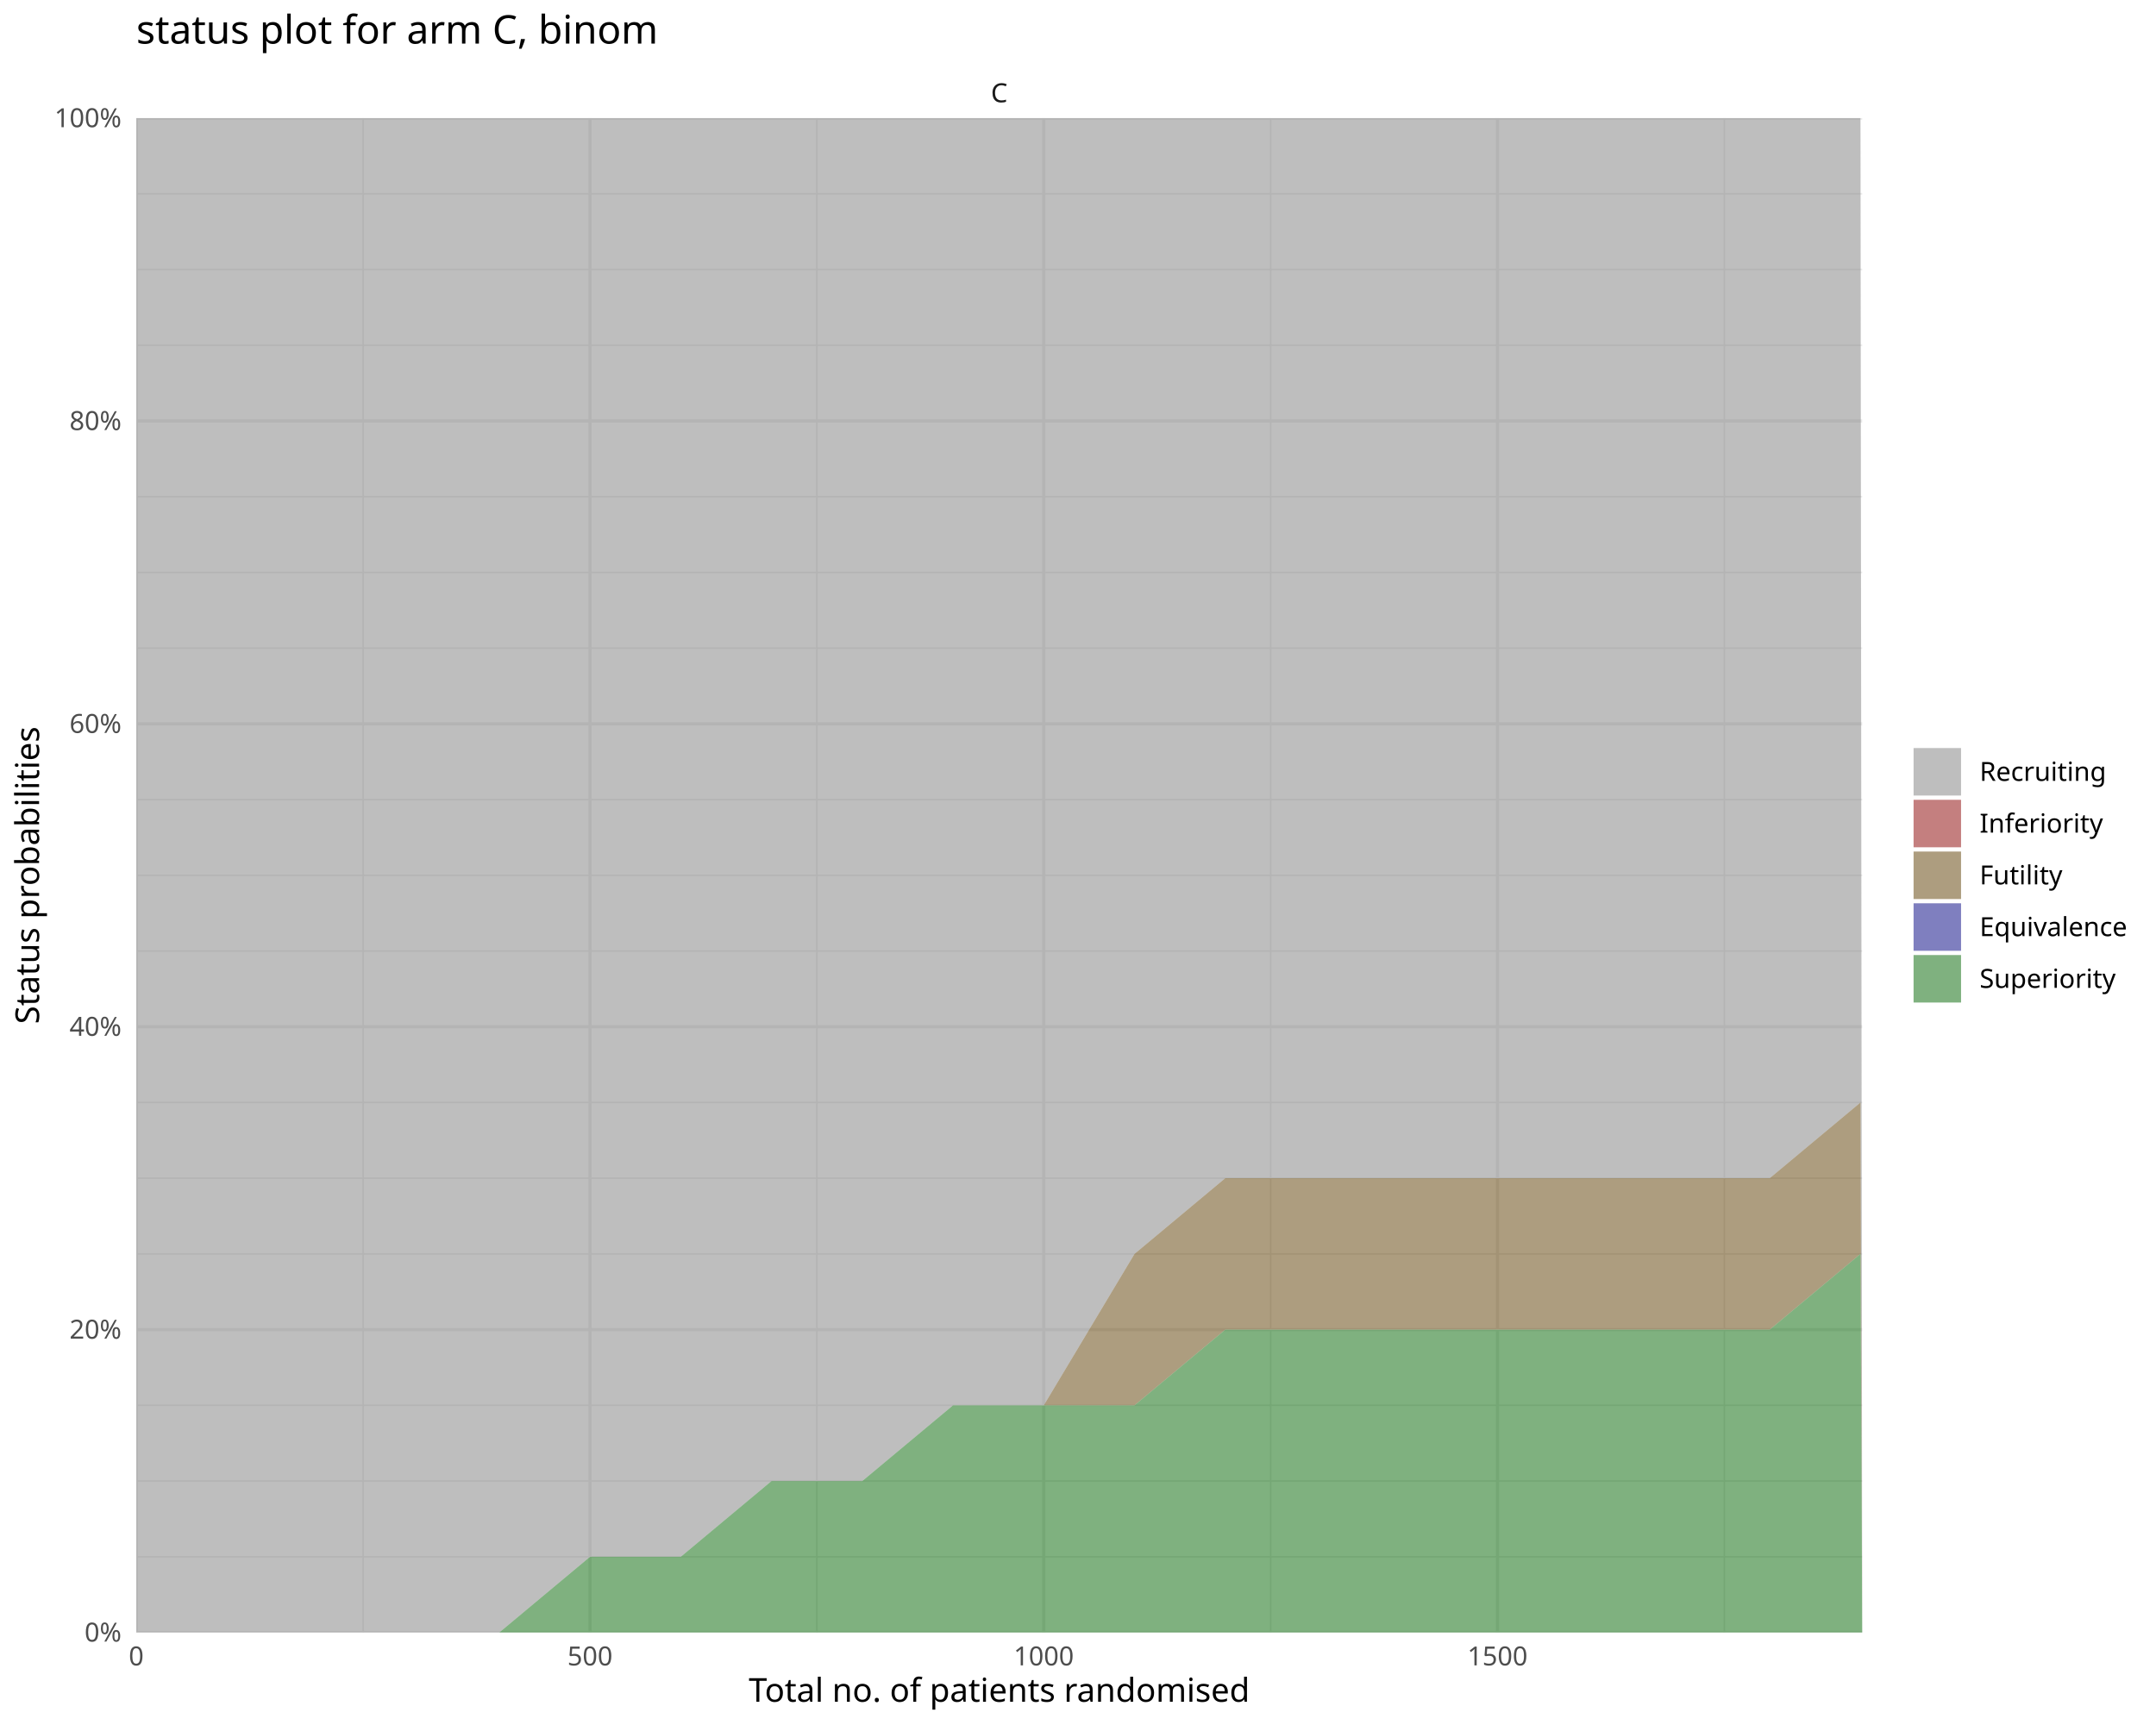
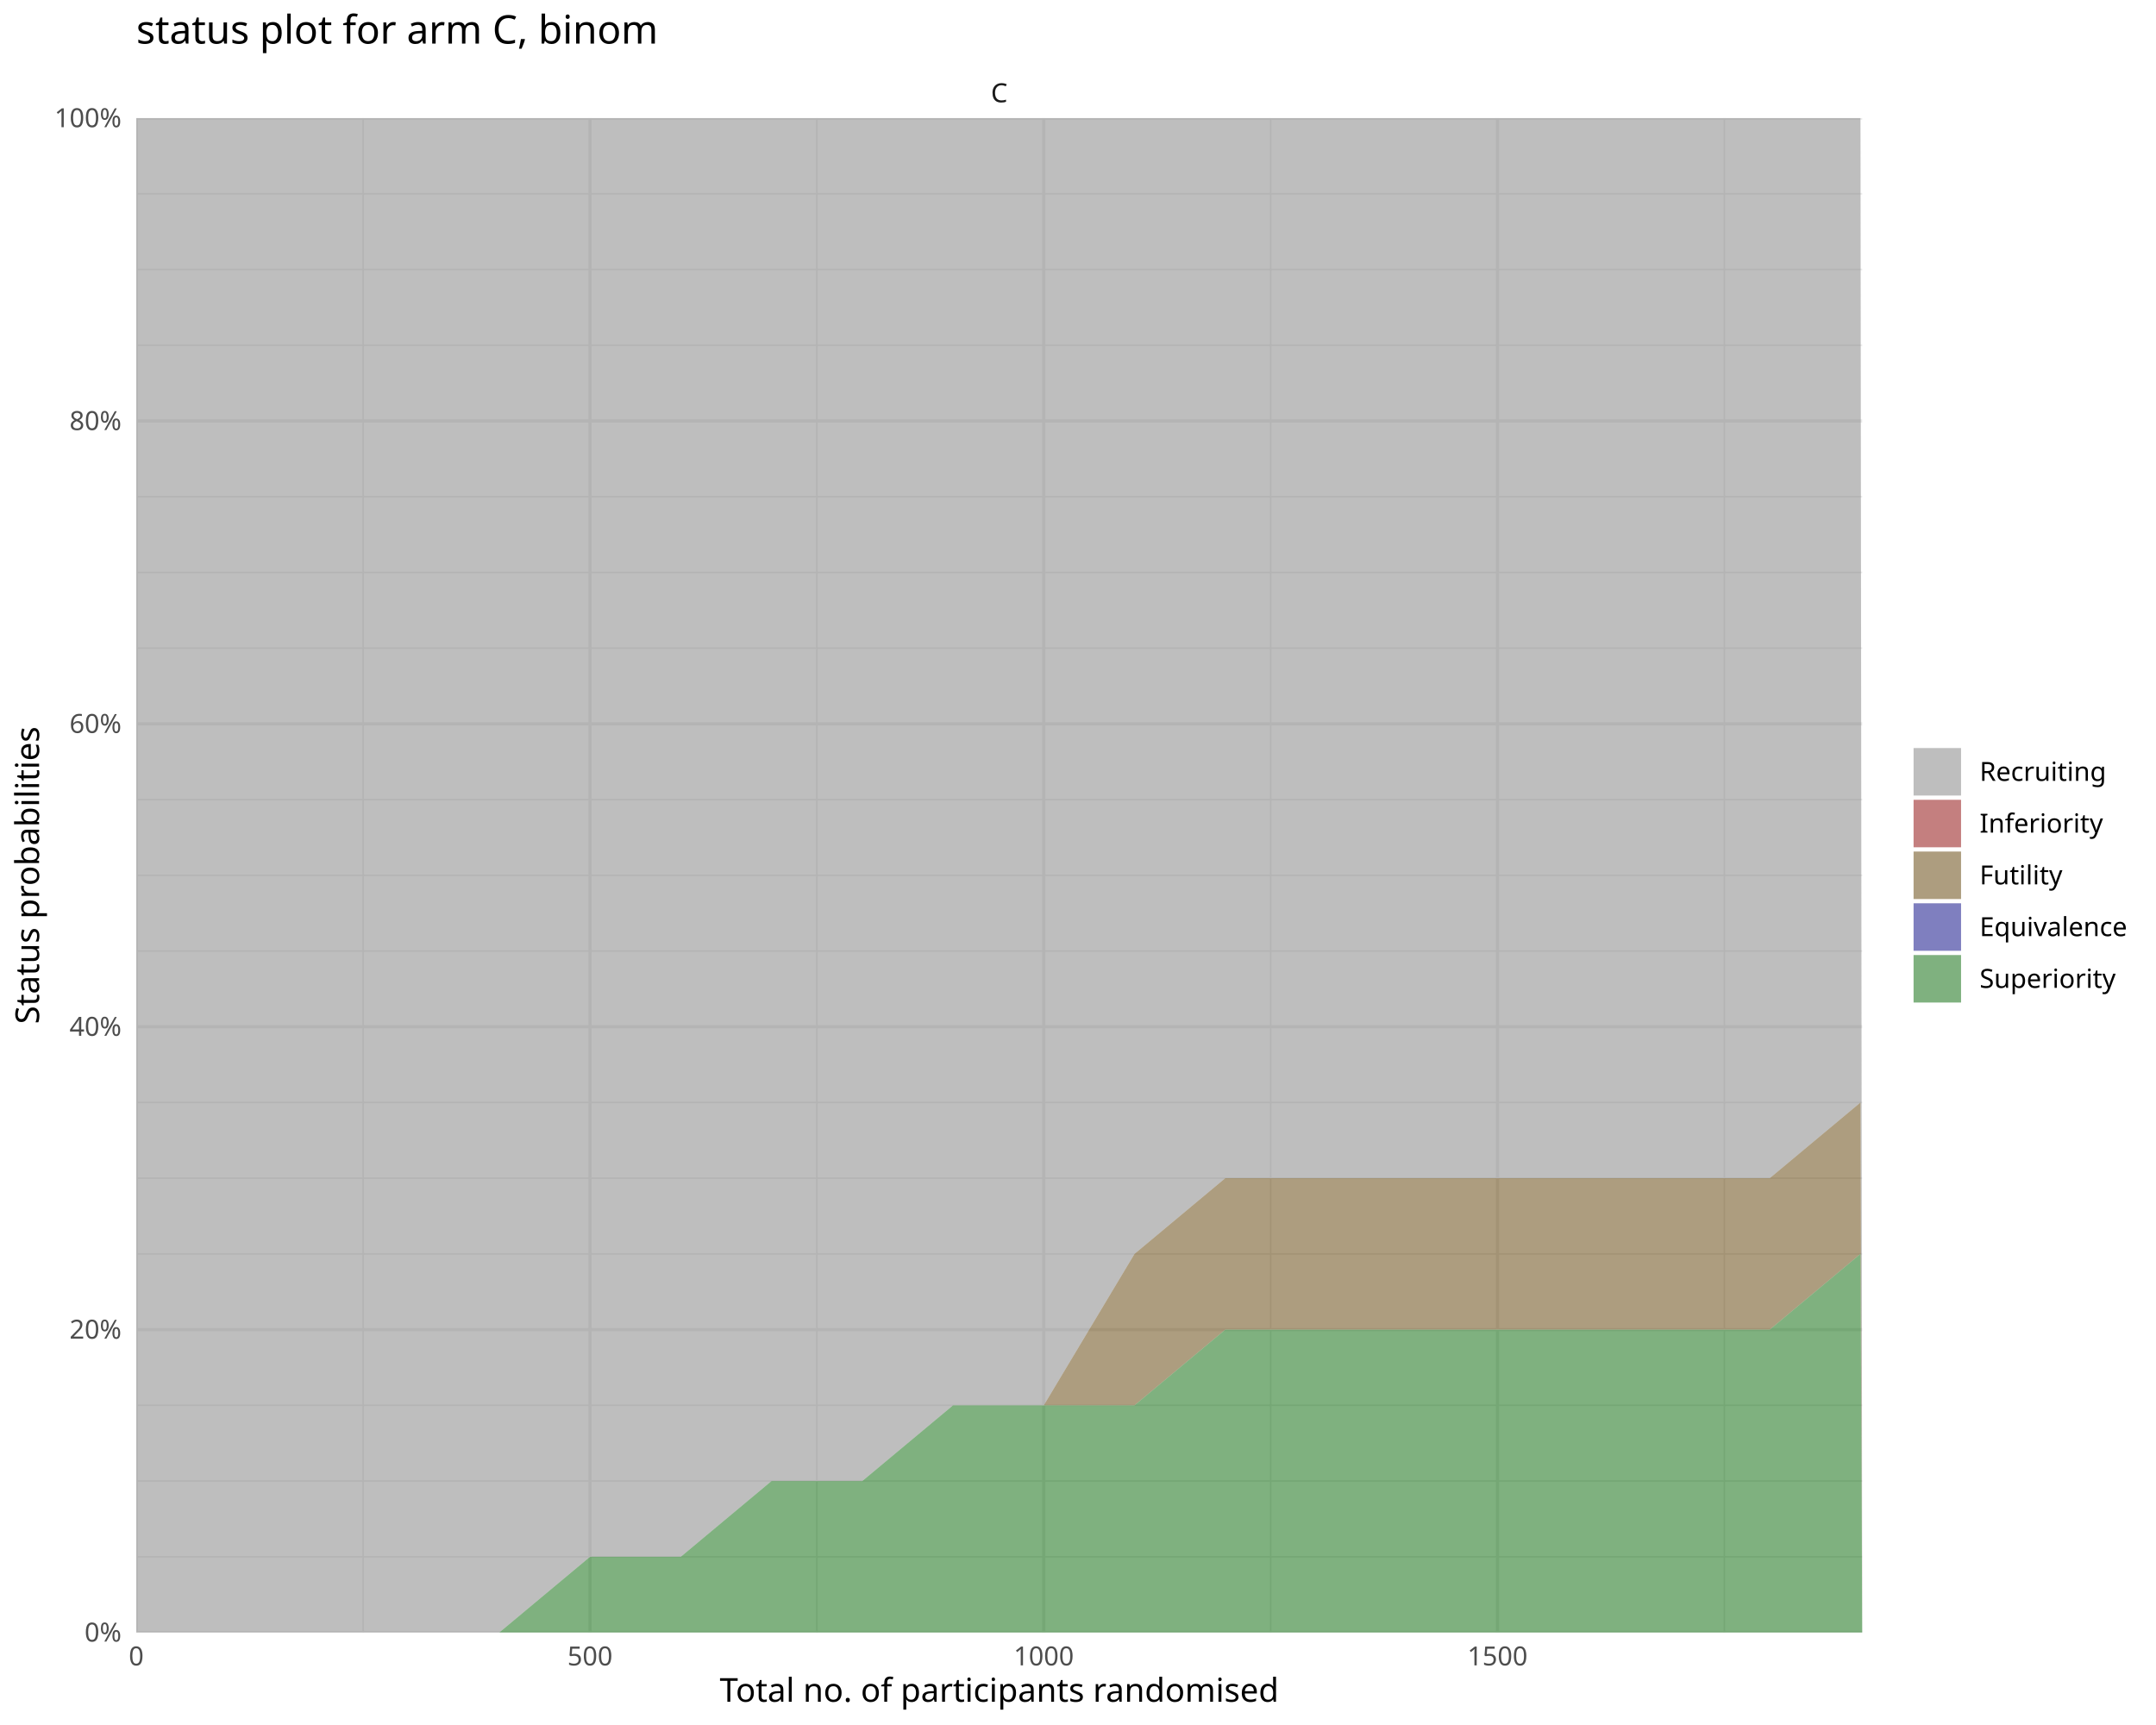
<svg xmlns="http://www.w3.org/2000/svg" class="svglite" data-engine-version="2.0" width="720.00pt" height="576.00pt" viewBox="0 0 720.00 576.00">
  <defs>
    <style type="text/css">
    .svglite line, .svglite polyline, .svglite polygon, .svglite path, .svglite rect, .svglite circle {
      fill: none;
      stroke: #000000;
      stroke-linecap: round;
      stroke-linejoin: round;
      stroke-miterlimit: 10.00;
    }
  </style>
  </defs>
  <rect width="100%" height="100%" style="stroke: none; fill: #FFFFFF;" />
  <defs>
    <clipPath id="cpMC4wMHw3MjAuMDB8MC4wMHw1NzYuMDA=">
      <rect x="0.00" y="0.00" width="720.00" height="576.00" />
    </clipPath>
  </defs>
  <g clip-path="url(#cpMC4wMHw3MjAuMDB8MC4wMHw1NzYuMDA=)">
    <rect x="0.00" y="0.00" width="720.00" height="576.00" style="stroke-width: 1.07; stroke: none; fill: #FFFFFF;" />
  </g>
  <defs>
    <clipPath id="cpNDUuNTF8NjIxLjg5fDM5LjQzfDU0NS4xMQ==">
      <rect x="45.51" y="39.43" width="576.38" height="505.68" />
    </clipPath>
  </defs>
  <g clip-path="url(#cpNDUuNTF8NjIxLjg5fDM5LjQzfDU0NS4xMQ==)">
    <polyline points="45.51,519.83 621.89,519.83 " style="stroke-width: 0.53; stroke: #EBEBEB; stroke-linecap: butt;" />
    <polyline points="45.51,494.54 621.89,494.54 " style="stroke-width: 0.53; stroke: #EBEBEB; stroke-linecap: butt;" />
    <polyline points="45.51,469.26 621.89,469.26 " style="stroke-width: 0.53; stroke: #EBEBEB; stroke-linecap: butt;" />
    <polyline points="45.51,418.69 621.89,418.69 " style="stroke-width: 0.53; stroke: #EBEBEB; stroke-linecap: butt;" />
    <polyline points="45.51,393.41 621.89,393.41 " style="stroke-width: 0.53; stroke: #EBEBEB; stroke-linecap: butt;" />
    <polyline points="45.51,368.12 621.89,368.12 " style="stroke-width: 0.53; stroke: #EBEBEB; stroke-linecap: butt;" />
    <polyline points="45.51,317.56 621.89,317.56 " style="stroke-width: 0.53; stroke: #EBEBEB; stroke-linecap: butt;" />
    <polyline points="45.51,292.27 621.89,292.27 " style="stroke-width: 0.53; stroke: #EBEBEB; stroke-linecap: butt;" />
    <polyline points="45.51,266.99 621.89,266.99 " style="stroke-width: 0.53; stroke: #EBEBEB; stroke-linecap: butt;" />
    <polyline points="45.51,216.42 621.89,216.42 " style="stroke-width: 0.53; stroke: #EBEBEB; stroke-linecap: butt;" />
    <polyline points="45.51,191.14 621.89,191.14 " style="stroke-width: 0.53; stroke: #EBEBEB; stroke-linecap: butt;" />
    <polyline points="45.51,165.85 621.89,165.85 " style="stroke-width: 0.53; stroke: #EBEBEB; stroke-linecap: butt;" />
    <polyline points="45.51,115.29 621.89,115.29 " style="stroke-width: 0.53; stroke: #EBEBEB; stroke-linecap: butt;" />
    <polyline points="45.51,90.00 621.89,90.00 " style="stroke-width: 0.53; stroke: #EBEBEB; stroke-linecap: butt;" />
    <polyline points="45.51,64.72 621.89,64.72 " style="stroke-width: 0.53; stroke: #EBEBEB; stroke-linecap: butt;" />
    <polyline points="121.28,545.11 121.28,39.43 " style="stroke-width: 0.53; stroke: #EBEBEB; stroke-linecap: butt;" />
    <polyline points="272.80,545.11 272.80,39.43 " style="stroke-width: 0.53; stroke: #EBEBEB; stroke-linecap: butt;" />
    <polyline points="424.33,545.11 424.33,39.43 " style="stroke-width: 0.53; stroke: #EBEBEB; stroke-linecap: butt;" />
    <polyline points="575.86,545.11 575.86,39.43 " style="stroke-width: 0.53; stroke: #EBEBEB; stroke-linecap: butt;" />
    <polyline points="45.51,545.11 621.89,545.11 " style="stroke-width: 1.07; stroke: #EBEBEB; stroke-linecap: butt;" />
    <polyline points="45.51,443.98 621.89,443.98 " style="stroke-width: 1.07; stroke: #EBEBEB; stroke-linecap: butt;" />
    <polyline points="45.51,342.84 621.89,342.84 " style="stroke-width: 1.07; stroke: #EBEBEB; stroke-linecap: butt;" />
    <polyline points="45.51,241.71 621.89,241.71 " style="stroke-width: 1.07; stroke: #EBEBEB; stroke-linecap: butt;" />
    <polyline points="45.51,140.57 621.89,140.57 " style="stroke-width: 1.07; stroke: #EBEBEB; stroke-linecap: butt;" />
    <polyline points="45.51,39.43 621.89,39.43 " style="stroke-width: 1.07; stroke: #EBEBEB; stroke-linecap: butt;" />
    <polyline points="45.51,545.11 45.51,39.43 " style="stroke-width: 1.07; stroke: #EBEBEB; stroke-linecap: butt;" />
    <polyline points="197.04,545.11 197.04,39.43 " style="stroke-width: 1.07; stroke: #EBEBEB; stroke-linecap: butt;" />
    <polyline points="348.57,545.11 348.57,39.43 " style="stroke-width: 1.07; stroke: #EBEBEB; stroke-linecap: butt;" />
    <polyline points="500.09,545.11 500.09,39.43 " style="stroke-width: 1.07; stroke: #EBEBEB; stroke-linecap: butt;" />
    <polygon points="45.51,39.43 46.09,39.43 135.85,39.43 136.43,39.43 137.00,39.43 166.16,39.43 166.73,39.43 167.31,39.43 196.46,39.43 197.04,39.43 197.62,39.43 226.77,39.43 227.35,39.43 227.92,39.43 257.07,39.43 257.65,39.43 258.23,39.43 287.38,39.43 287.96,39.43 288.53,39.43 317.69,39.43 318.26,39.43 318.84,39.43 347.99,39.43 348.57,39.43 349.14,39.43 378.30,39.43 378.87,39.43 379.45,39.43 408.60,39.43 409.18,39.43 409.75,39.43 438.91,39.43 439.48,39.43 440.06,39.43 469.21,39.43 469.79,39.43 470.36,39.43 499.52,39.43 500.09,39.43 500.67,39.43 529.82,39.43 530.40,39.43 530.97,39.43 560.13,39.43 560.70,39.43 561.28,39.43 590.43,39.43 591.01,39.43 591.58,39.43 620.74,39.43 621.31,39.43 621.89,545.11 621.31,368.12 620.74,368.61 591.58,392.93 591.01,393.41 590.43,393.41 561.28,393.41 560.70,393.41 560.13,393.41 530.97,393.41 530.40,393.41 529.82,393.41 500.67,393.41 500.09,393.41 499.52,393.41 470.36,393.41 469.79,393.41 469.21,393.41 440.06,393.41 439.48,393.41 438.91,393.41 409.75,393.41 409.18,393.41 408.60,393.89 379.45,418.21 378.87,418.69 378.30,419.65 349.14,468.30 348.57,469.26 347.99,469.26 318.84,469.26 318.26,469.26 317.69,469.74 288.53,494.06 287.96,494.54 287.38,494.54 258.23,494.54 257.65,494.54 257.07,495.02 227.92,519.35 227.35,519.83 226.77,519.83 197.62,519.83 197.04,519.83 196.46,520.31 167.31,544.63 166.73,545.11 166.16,545.11 137.00,545.11 136.43,545.11 135.85,545.11 46.09,545.11 45.51,545.11 " style="stroke-width: 0.00; stroke: none; stroke-linecap: butt; fill: #7F7F7F; fill-opacity: 0.50;" />
    <polyline points="45.51,39.43 46.09,39.43 135.85,39.43 136.43,39.43 137.00,39.43 166.16,39.43 166.73,39.43 167.31,39.43 196.46,39.43 197.04,39.43 197.62,39.43 226.77,39.43 227.35,39.43 227.92,39.43 257.07,39.43 257.65,39.43 258.23,39.43 287.38,39.43 287.96,39.43 288.53,39.43 317.69,39.43 318.26,39.43 318.84,39.43 347.99,39.43 348.57,39.43 349.14,39.43 378.30,39.43 378.87,39.43 379.45,39.43 408.60,39.43 409.18,39.43 409.75,39.43 438.91,39.43 439.48,39.43 440.06,39.43 469.21,39.43 469.79,39.43 470.36,39.43 499.52,39.43 500.09,39.43 500.67,39.43 529.82,39.43 530.40,39.43 530.97,39.43 560.13,39.43 560.70,39.43 561.28,39.43 590.43,39.43 591.01,39.43 591.58,39.43 620.74,39.43 621.31,39.43 " style="stroke-width: 1.07; stroke: none; stroke-linecap: butt;" />
    <polygon points="45.51,545.11 46.09,545.11 135.85,545.11 136.43,545.11 137.00,545.11 166.16,545.11 166.73,545.11 167.31,544.63 196.46,520.31 197.04,519.83 197.62,519.83 226.77,519.83 227.35,519.83 227.92,519.35 257.07,495.02 257.65,494.54 258.23,494.54 287.38,494.54 287.96,494.54 288.53,494.06 317.69,469.74 318.26,469.26 318.84,469.26 347.99,469.26 348.57,469.26 349.14,468.30 378.30,419.65 378.87,418.69 379.45,418.21 408.60,393.89 409.18,393.41 409.75,393.41 438.91,393.41 439.48,393.41 440.06,393.41 469.21,393.41 469.79,393.41 470.36,393.41 499.52,393.41 500.09,393.41 500.67,393.41 529.82,393.41 530.40,393.41 530.97,393.41 560.13,393.41 560.70,393.41 561.28,393.41 590.43,393.41 591.01,393.41 591.58,392.93 620.74,368.61 621.31,368.12 621.89,545.11 621.31,368.12 620.74,368.61 591.58,392.93 591.01,393.41 590.43,393.41 561.28,393.41 560.70,393.41 560.13,393.41 530.97,393.41 530.40,393.41 529.82,393.41 500.67,393.41 500.09,393.41 499.52,393.41 470.36,393.41 469.79,393.41 469.21,393.41 440.06,393.41 439.48,393.41 438.91,393.41 409.75,393.41 409.18,393.41 408.60,393.89 379.45,418.21 378.87,418.69 378.30,419.65 349.14,468.30 348.57,469.26 347.99,469.26 318.84,469.26 318.26,469.26 317.69,469.74 288.53,494.06 287.96,494.54 287.38,494.54 258.23,494.54 257.65,494.54 257.07,495.02 227.92,519.35 227.35,519.83 226.77,519.83 197.62,519.83 197.04,519.83 196.46,520.31 167.31,544.63 166.73,545.11 166.16,545.11 137.00,545.11 136.43,545.11 135.85,545.11 46.09,545.11 45.51,545.11 " style="stroke-width: 0.00; stroke: none; stroke-linecap: butt; fill: #8B0000; fill-opacity: 0.50;" />
    <polyline points="45.51,545.11 46.09,545.11 135.85,545.11 136.43,545.11 137.00,545.11 166.16,545.11 166.73,545.11 167.31,544.63 196.46,520.31 197.04,519.83 197.62,519.83 226.77,519.83 227.35,519.83 227.92,519.35 257.07,495.02 257.65,494.54 258.23,494.54 287.38,494.54 287.96,494.54 288.53,494.06 317.69,469.74 318.26,469.26 318.84,469.26 347.99,469.26 348.57,469.26 349.14,468.30 378.30,419.65 378.87,418.69 379.45,418.21 408.60,393.89 409.18,393.41 409.75,393.41 438.91,393.41 439.48,393.41 440.06,393.41 469.21,393.41 469.79,393.41 470.36,393.41 499.52,393.41 500.09,393.41 500.67,393.41 529.82,393.41 530.40,393.41 530.97,393.41 560.13,393.41 560.70,393.41 561.28,393.41 590.43,393.41 591.01,393.41 591.58,392.93 620.74,368.61 621.31,368.12 " style="stroke-width: 1.07; stroke: none; stroke-linecap: butt;" />
    <polygon points="45.51,545.11 46.09,545.11 135.85,545.11 136.43,545.11 137.00,545.11 166.16,545.11 166.73,545.11 167.31,544.63 196.46,520.31 197.04,519.83 197.62,519.83 226.77,519.83 227.35,519.83 227.92,519.35 257.07,495.02 257.65,494.54 258.23,494.54 287.38,494.54 287.96,494.54 288.53,494.06 317.69,469.74 318.26,469.26 318.84,469.26 347.99,469.26 348.57,469.26 349.14,468.30 378.30,419.65 378.87,418.69 379.45,418.21 408.60,393.89 409.18,393.41 409.75,393.41 438.91,393.41 439.48,393.41 440.06,393.41 469.21,393.41 469.79,393.41 470.36,393.41 499.52,393.41 500.09,393.41 500.67,393.41 529.82,393.41 530.40,393.41 530.97,393.41 560.13,393.41 560.70,393.41 561.28,393.41 590.43,393.41 591.01,393.41 591.58,392.93 620.74,368.61 621.31,368.12 621.89,545.11 621.31,418.69 620.74,419.17 591.58,443.50 591.01,443.98 590.43,443.98 561.28,443.98 560.70,443.98 560.13,443.98 530.97,443.98 530.40,443.98 529.82,443.98 500.67,443.98 500.09,443.98 499.52,443.98 470.36,443.98 469.79,443.98 469.21,443.98 440.06,443.98 439.48,443.98 438.91,443.98 409.75,443.98 409.18,443.98 408.60,444.46 379.45,468.78 378.87,469.26 378.30,469.26 349.14,469.26 348.57,469.26 347.99,469.26 318.84,469.26 318.26,469.26 317.69,469.74 288.53,494.06 287.96,494.54 287.38,494.54 258.23,494.54 257.65,494.54 257.07,495.02 227.92,519.35 227.35,519.83 226.77,519.83 197.62,519.83 197.04,519.83 196.46,520.31 167.31,544.63 166.73,545.11 166.16,545.11 137.00,545.11 136.43,545.11 135.85,545.11 46.09,545.11 45.51,545.11 " style="stroke-width: 0.00; stroke: none; stroke-linecap: butt; fill: #5C3D00; fill-opacity: 0.50;" />
    <polyline points="45.51,545.11 46.09,545.11 135.85,545.11 136.43,545.11 137.00,545.11 166.16,545.11 166.73,545.11 167.31,544.63 196.46,520.31 197.04,519.83 197.62,519.83 226.77,519.83 227.35,519.83 227.92,519.35 257.07,495.02 257.65,494.54 258.23,494.54 287.38,494.54 287.96,494.54 288.53,494.06 317.69,469.74 318.26,469.26 318.84,469.26 347.99,469.26 348.57,469.26 349.14,468.30 378.30,419.65 378.87,418.69 379.45,418.21 408.60,393.89 409.18,393.41 409.75,393.41 438.91,393.41 439.48,393.41 440.06,393.41 469.21,393.41 469.79,393.41 470.36,393.41 499.52,393.41 500.09,393.41 500.67,393.41 529.82,393.41 530.40,393.41 530.97,393.41 560.13,393.41 560.70,393.41 561.28,393.41 590.43,393.41 591.01,393.41 591.58,392.93 620.74,368.61 621.31,368.12 " style="stroke-width: 1.07; stroke: none; stroke-linecap: butt;" />
    <polygon points="45.51,545.11 46.09,545.11 135.85,545.11 136.43,545.11 137.00,545.11 166.16,545.11 166.73,545.11 167.31,544.63 196.46,520.31 197.04,519.83 197.62,519.83 226.77,519.83 227.35,519.83 227.92,519.35 257.07,495.02 257.65,494.54 258.23,494.54 287.38,494.54 287.96,494.54 288.53,494.06 317.69,469.74 318.26,469.26 318.84,469.26 347.99,469.26 348.57,469.26 349.14,469.26 378.30,469.26 378.87,469.26 379.45,468.78 408.60,444.46 409.18,443.98 409.75,443.98 438.91,443.98 439.48,443.98 440.06,443.98 469.21,443.98 469.79,443.98 470.36,443.98 499.52,443.98 500.09,443.98 500.67,443.98 529.82,443.98 530.40,443.98 530.97,443.98 560.13,443.98 560.70,443.98 561.28,443.98 590.43,443.98 591.01,443.98 591.58,443.50 620.74,419.17 621.31,418.69 621.89,545.11 621.31,418.69 620.74,419.17 591.58,443.50 591.01,443.98 590.43,443.98 561.28,443.98 560.70,443.98 560.13,443.98 530.97,443.98 530.40,443.98 529.82,443.98 500.67,443.98 500.09,443.98 499.52,443.98 470.36,443.98 469.79,443.98 469.21,443.98 440.06,443.98 439.48,443.98 438.91,443.98 409.75,443.98 409.18,443.98 408.60,444.46 379.45,468.78 378.87,469.26 378.30,469.26 349.14,469.26 348.57,469.26 347.99,469.26 318.84,469.26 318.26,469.26 317.69,469.74 288.53,494.06 287.96,494.54 287.38,494.54 258.23,494.54 257.65,494.54 257.07,495.02 227.92,519.35 227.35,519.83 226.77,519.83 197.62,519.83 197.04,519.83 196.46,520.31 167.31,544.63 166.73,545.11 166.16,545.11 137.00,545.11 136.43,545.11 135.85,545.11 46.09,545.11 45.51,545.11 " style="stroke-width: 0.00; stroke: none; stroke-linecap: butt; fill: #000080; fill-opacity: 0.50;" />
    <polyline points="45.51,545.11 46.09,545.11 135.85,545.11 136.43,545.11 137.00,545.11 166.16,545.11 166.73,545.11 167.31,544.63 196.46,520.31 197.04,519.83 197.62,519.83 226.77,519.83 227.35,519.83 227.92,519.35 257.07,495.02 257.65,494.54 258.23,494.54 287.38,494.54 287.96,494.54 288.53,494.06 317.69,469.74 318.26,469.26 318.84,469.26 347.99,469.26 348.57,469.26 349.14,469.26 378.30,469.26 378.87,469.26 379.45,468.78 408.60,444.46 409.18,443.98 409.75,443.98 438.91,443.98 439.48,443.98 440.06,443.98 469.21,443.98 469.79,443.98 470.36,443.98 499.52,443.98 500.09,443.98 500.67,443.98 529.82,443.98 530.40,443.98 530.97,443.98 560.13,443.98 560.70,443.98 561.28,443.98 590.43,443.98 591.01,443.98 591.58,443.50 620.74,419.17 621.31,418.69 " style="stroke-width: 1.07; stroke: none; stroke-linecap: butt;" />
    <polygon points="45.51,545.11 46.09,545.11 135.85,545.11 136.43,545.11 137.00,545.11 166.16,545.11 166.73,545.11 167.31,544.63 196.46,520.31 197.04,519.83 197.62,519.83 226.77,519.83 227.35,519.83 227.92,519.35 257.07,495.02 257.65,494.54 258.23,494.54 287.38,494.54 287.96,494.54 288.53,494.06 317.69,469.74 318.26,469.26 318.84,469.26 347.99,469.26 348.57,469.26 349.14,469.26 378.30,469.26 378.87,469.26 379.45,468.78 408.60,444.46 409.18,443.98 409.75,443.98 438.91,443.98 439.48,443.98 440.06,443.98 469.21,443.98 469.79,443.98 470.36,443.98 499.52,443.98 500.09,443.98 500.67,443.98 529.82,443.98 530.40,443.98 530.97,443.98 560.13,443.98 560.70,443.98 561.28,443.98 590.43,443.98 591.01,443.98 591.58,443.50 620.74,419.17 621.31,418.69 621.89,545.11 621.31,545.11 620.74,545.11 591.58,545.11 591.01,545.11 590.43,545.11 561.28,545.11 560.70,545.11 560.13,545.11 530.97,545.11 530.40,545.11 529.82,545.11 500.67,545.11 500.09,545.11 499.52,545.11 470.36,545.11 469.79,545.11 469.21,545.11 440.06,545.11 439.48,545.11 438.91,545.11 409.75,545.11 409.18,545.11 408.60,545.11 379.45,545.11 378.87,545.11 378.30,545.11 349.14,545.11 348.57,545.11 347.99,545.11 318.84,545.11 318.26,545.11 317.69,545.11 288.53,545.11 287.96,545.11 287.38,545.11 258.23,545.11 257.65,545.11 257.07,545.11 227.92,545.11 227.35,545.11 226.77,545.11 197.62,545.11 197.04,545.11 196.46,545.11 167.31,545.11 166.73,545.11 166.16,545.11 137.00,545.11 136.43,545.11 135.85,545.11 46.09,545.11 45.51,545.11 " style="stroke-width: 0.00; stroke: none; stroke-linecap: butt; fill: #006400; fill-opacity: 0.50;" />
    <polyline points="45.51,545.11 46.09,545.11 135.85,545.11 136.43,545.11 137.00,545.11 166.16,545.11 166.73,545.11 167.31,544.63 196.46,520.31 197.04,519.83 197.62,519.83 226.77,519.83 227.35,519.83 227.92,519.35 257.07,495.02 257.65,494.54 258.23,494.54 287.38,494.54 287.96,494.54 288.53,494.06 317.69,469.74 318.26,469.26 318.84,469.26 347.99,469.26 348.57,469.26 349.14,469.26 378.30,469.26 378.87,469.26 379.45,468.78 408.60,444.46 409.18,443.98 409.75,443.98 438.91,443.98 439.48,443.98 440.06,443.98 469.21,443.98 469.79,443.98 470.36,443.98 499.52,443.98 500.09,443.98 500.67,443.98 529.82,443.98 530.40,443.98 530.97,443.98 560.13,443.98 560.70,443.98 561.28,443.98 590.43,443.98 591.01,443.98 591.58,443.50 620.74,419.17 621.31,418.69 " style="stroke-width: 1.07; stroke: none; stroke-linecap: butt;" />
  </g>
  <g clip-path="url(#cpMC4wMHw3MjAuMDB8MC4wMHw1NzYuMDA=)">
</g>
  <defs>
    <clipPath id="cpNDUuNTF8NjIxLjg5fDIyLjc4fDM5LjQz">
      <rect x="45.51" y="22.78" width="576.38" height="16.65" />
    </clipPath>
  </defs>
  <g clip-path="url(#cpNDUuNTF8NjIxLjg5fDIyLjc4fDM5LjQz)">
    <text x="333.70" y="34.14" text-anchor="middle" style="font-size: 8.80px; fill: #1A1A1A; font-family: sans;" textLength="6.36px" lengthAdjust="spacingAndGlyphs">C</text>
  </g>
  <g clip-path="url(#cpMC4wMHw3MjAuMDB8MC4wMHw1NzYuMDA=)">
    <text x="45.51" y="556.10" text-anchor="middle" style="font-size: 8.80px; fill: #4D4D4D; font-family: sans;" textLength="4.89px" lengthAdjust="spacingAndGlyphs">0</text>
    <text x="197.04" y="556.10" text-anchor="middle" style="font-size: 8.80px; fill: #4D4D4D; font-family: sans;" textLength="14.68px" lengthAdjust="spacingAndGlyphs">500</text>
    <text x="348.57" y="556.10" text-anchor="middle" style="font-size: 8.80px; fill: #4D4D4D; font-family: sans;" textLength="19.58px" lengthAdjust="spacingAndGlyphs">1000</text>
    <text x="500.09" y="556.10" text-anchor="middle" style="font-size: 8.80px; fill: #4D4D4D; font-family: sans;" textLength="19.58px" lengthAdjust="spacingAndGlyphs">1500</text>
    <text x="40.58" y="548.14" text-anchor="end" style="font-size: 8.80px; fill: #4D4D4D; font-family: sans;" textLength="12.72px" lengthAdjust="spacingAndGlyphs">0%</text>
    <text x="40.58" y="447.00" text-anchor="end" style="font-size: 8.80px; fill: #4D4D4D; font-family: sans;" textLength="17.61px" lengthAdjust="spacingAndGlyphs">20%</text>
    <text x="40.58" y="345.87" text-anchor="end" style="font-size: 8.80px; fill: #4D4D4D; font-family: sans;" textLength="17.61px" lengthAdjust="spacingAndGlyphs">40%</text>
    <text x="40.58" y="244.73" text-anchor="end" style="font-size: 8.80px; fill: #4D4D4D; font-family: sans;" textLength="17.61px" lengthAdjust="spacingAndGlyphs">60%</text>
    <text x="40.58" y="143.60" text-anchor="end" style="font-size: 8.80px; fill: #4D4D4D; font-family: sans;" textLength="17.61px" lengthAdjust="spacingAndGlyphs">80%</text>
    <text x="40.58" y="42.46" text-anchor="end" style="font-size: 8.80px; fill: #4D4D4D; font-family: sans;" textLength="22.51px" lengthAdjust="spacingAndGlyphs">100%</text>
-     <text x="333.70" y="568.24" text-anchor="middle" style="font-size: 11.00px; font-family: sans;" textLength="157.16px" lengthAdjust="spacingAndGlyphs">Total no. of patients randomised</text>
+     <text x="333.70" y="568.24" text-anchor="middle" style="font-size: 11.00px; font-family: sans;" textLength="174.89px" lengthAdjust="spacingAndGlyphs">Total no. of participants randomised</text>
    <text transform="translate(13.05,292.27) rotate(-90)" text-anchor="middle" style="font-size: 11.00px; font-family: sans;" textLength="92.95px" lengthAdjust="spacingAndGlyphs">Status probabilities</text>
    <rect x="639.04" y="249.78" width="15.86" height="15.86" style="stroke-width: 1.07; stroke: none; stroke-linecap: butt; fill: #7F7F7F; fill-opacity: 0.50;" />
    <rect x="639.04" y="267.06" width="15.86" height="15.86" style="stroke-width: 1.07; stroke: none; stroke-linecap: butt; fill: #8B0000; fill-opacity: 0.50;" />
    <rect x="639.04" y="284.34" width="15.86" height="15.86" style="stroke-width: 1.07; stroke: none; stroke-linecap: butt; fill: #5C3D00; fill-opacity: 0.50;" />
    <rect x="639.04" y="301.62" width="15.86" height="15.86" style="stroke-width: 1.07; stroke: none; stroke-linecap: butt; fill: #000080; fill-opacity: 0.50;" />
    <rect x="639.04" y="318.90" width="15.86" height="15.86" style="stroke-width: 1.07; stroke: none; stroke-linecap: butt; fill: #006400; fill-opacity: 0.50;" />
    <text x="661.09" y="260.74" style="font-size: 8.80px; font-family: sans;" textLength="39.62px" lengthAdjust="spacingAndGlyphs">Recruiting</text>
    <text x="661.09" y="278.02" style="font-size: 8.80px; font-family: sans;" textLength="36.19px" lengthAdjust="spacingAndGlyphs">Inferiority</text>
    <text x="661.09" y="295.30" style="font-size: 8.80px; font-family: sans;" textLength="25.42px" lengthAdjust="spacingAndGlyphs">Futility</text>
    <text x="661.09" y="312.58" style="font-size: 8.80px; font-family: sans;" textLength="47.95px" lengthAdjust="spacingAndGlyphs">Equivalence</text>
    <text x="661.09" y="329.86" style="font-size: 8.80px; font-family: sans;" textLength="42.07px" lengthAdjust="spacingAndGlyphs">Superiority</text>
    <text x="45.51" y="14.56" style="font-size: 13.20px; font-family: sans;" textLength="162.15px" lengthAdjust="spacingAndGlyphs">status plot for arm C, binom</text>
  </g>
</svg>
